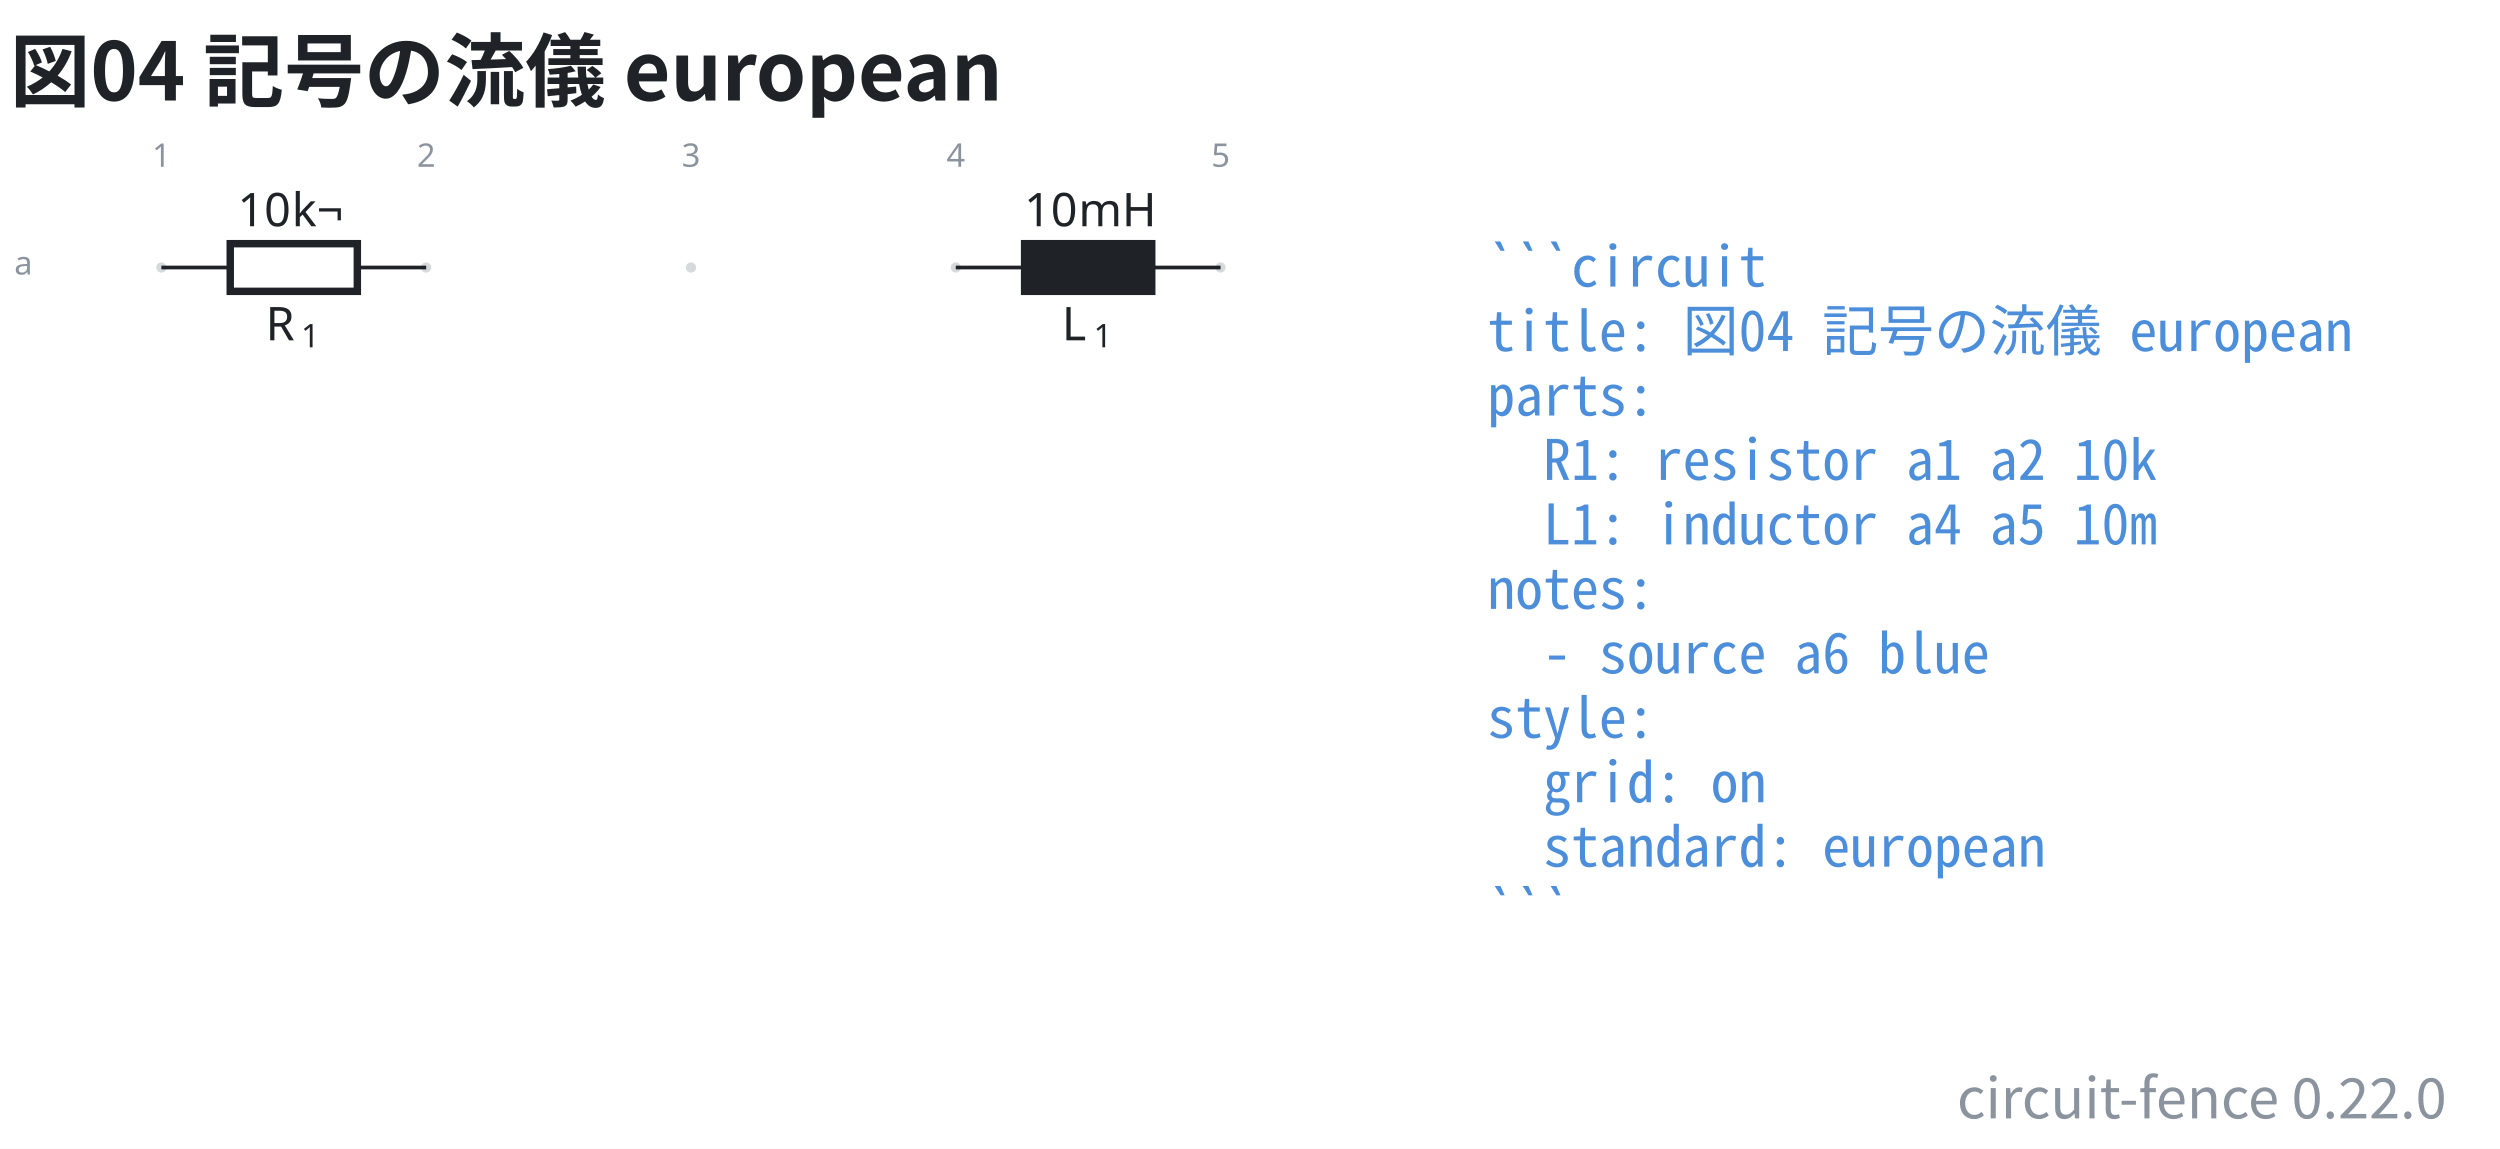
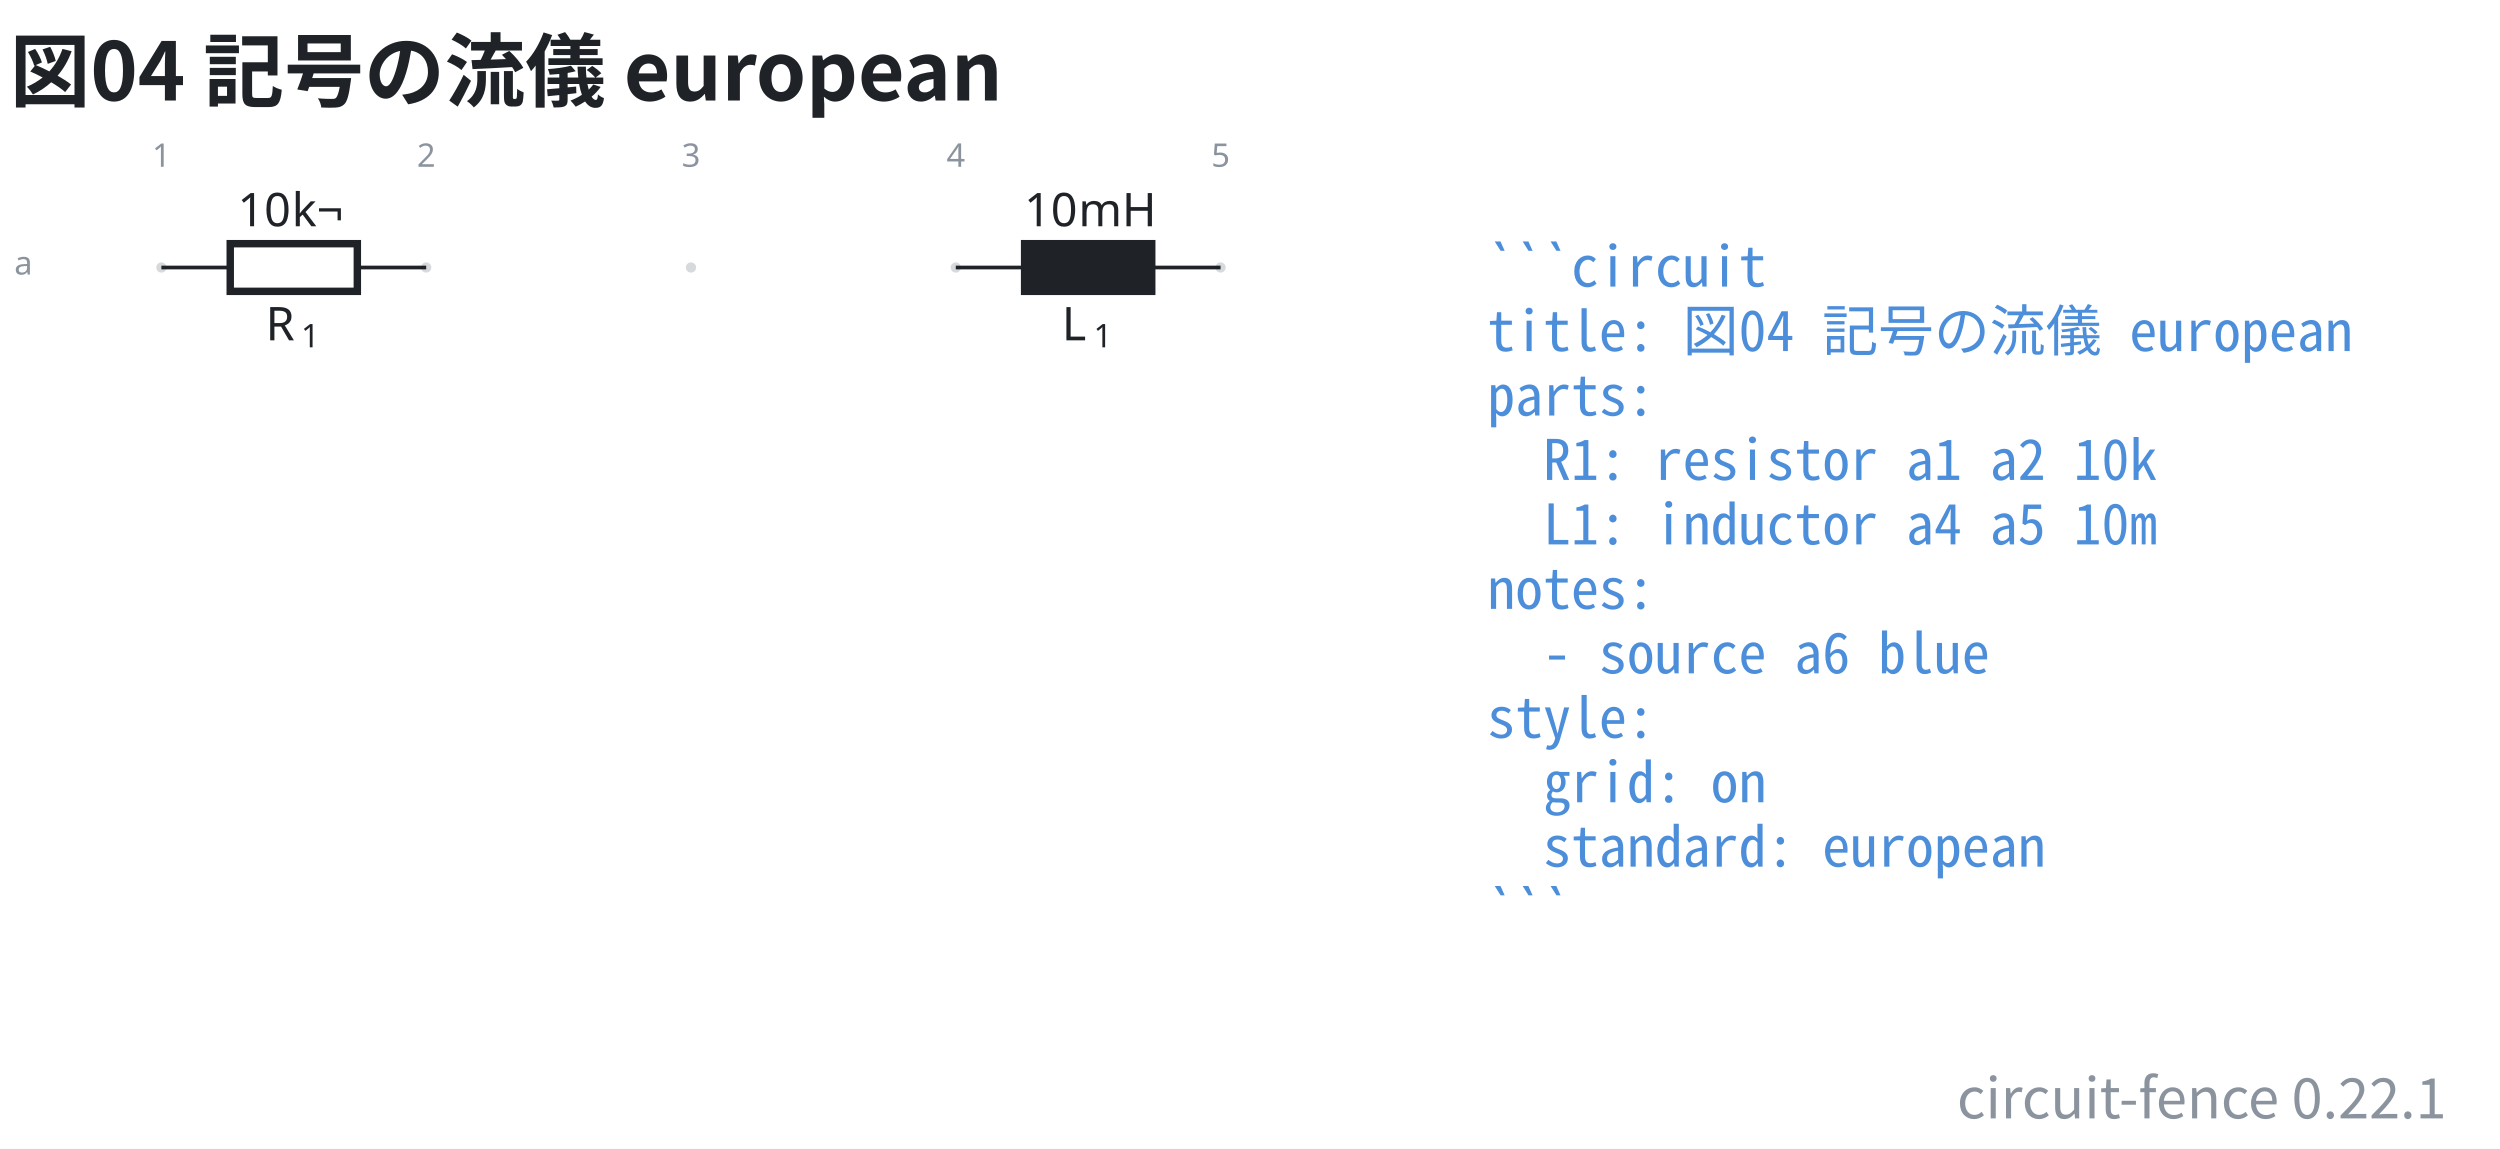
- <svg xmlns="http://www.w3.org/2000/svg" data-figure-paper="#ffffff" data-circuit-fence="0.22.0" fill="#1f2328" width="716.343" height="329.179" viewBox="-72 -72 537.257 246.884">
+ <svg xmlns="http://www.w3.org/2000/svg" data-figure-paper="#ffffff" data-circuit-fence="0.22.1" fill="#1f2328" width="716.343" height="329.179" viewBox="-72 -72 537.257 246.884">
  <rect x="-72" y="-72" width="537.257" height="246.884" fill="#ffffff" />
  <g stroke="#1f2328" stroke-miterlimit="10" stroke-width=".8">
    <path fill="#8b949e" fill-opacity=".35" stroke="none" stroke-opacity=".35" d="M-36.218-14.511a1.1 1.1 0 1 0-2.2 0 1.1 1.1 0 0 0 2.2 0M20.688-14.511a1.1 1.1 0 1 0-2.2 0 1.1 1.1 0 0 0 2.2 0M77.593-14.511a1.1 1.1 0 1 0-2.2 0 1.1 1.1 0 0 0 2.2 0M134.499-14.511a1.1 1.1 0 1 0-2.2 0 1.1 1.1 0 0 0 2.2 0M191.404-14.511a1.1 1.1 0 1 0-2.2 0 1.1 1.1 0 0 0 2.2 0m-1.1 0" />
    <g fill="#8b949e" stroke="#8b949e">
      <text x="-37.318" y="-14.511" fill="#8b949e" stroke="none" font-family="cmr7" font-size="7" transform="translate(-1.993 -21.645)">1</text>
    </g>
    <g fill="#8b949e" stroke="#8b949e">
      <text x="-37.318" y="-14.511" fill="#8b949e" stroke="none" font-family="cmr7" font-size="7" transform="translate(54.912 -21.645)">2</text>
    </g>
    <g fill="#8b949e" stroke="#8b949e">
      <text x="-37.318" y="-14.511" fill="#8b949e" stroke="none" font-family="cmr7" font-size="7" transform="translate(111.818 -21.645)">3</text>
    </g>
    <g fill="#8b949e" stroke="#8b949e">
      <text x="-37.318" y="-14.511" fill="#8b949e" stroke="none" font-family="cmr7" font-size="7" transform="translate(168.723 -21.645)">4</text>
    </g>
    <g fill="#8b949e" stroke="#8b949e">
      <text x="-37.318" y="-14.511" fill="#8b949e" stroke="none" font-family="cmr7" font-size="7" transform="translate(225.629 -21.645)">5</text>
    </g>
    <g fill="#8b949e" stroke="#8b949e">
      <text x="-37.318" y="-14.511" fill="#8b949e" stroke="none" font-family="cmr7" font-size="7" transform="translate(-31.62 1.507)">a</text>
    </g>
    <path fill="none" d="M-37.318-14.511h.4m-.4 0h14.796m27.314 0h14.796m-.4 0h.4" />
    <g stroke-width="1.6">
      <path fill="none" d="M-22.522-19.633H4.792V-9.39h-27.314Z" />
    </g>
    <g stroke="none">
      <text x="-37.318" y="-14.511" font-family="cmmi10" font-size="10" transform="translate(22.413 15.648)">R</text>
      <text x="-29.725" y="-13.011" font-family="cmr7" font-size="7" transform="translate(22.413 15.648)">1</text>
    </g>
    <g stroke="none" font-family="cmr10" font-size="10">
      <text x="-37.318" y="-14.511" transform="translate(16.37 -8.863)">10</text>
      <text x="-25.651" y="-14.511" transform="translate(16.37 -8.863)">k¬</text>
    </g>
    <path fill="none" d="M133.399-14.511h.4m-.4 0h14.795m27.315 0h14.795m-.4 0h.4" />
    <g stroke-width="1.6">
      <path d="M148.194-19.633h27.315V-9.39h-27.315Z" />
    </g>
    <g stroke="none">
      <text x="-37.318" y="-14.511" font-family="cmmi10" font-size="10" transform="translate(193.523 15.648)">L</text>
      <text x="-30.512" y="-13.011" font-family="cmr7" font-size="7" transform="translate(193.523 15.648)">1</text>
    </g>
    <g stroke="none" font-family="cmr10" font-size="10">
      <text x="-37.318" y="-14.511" transform="translate(185.42 -8.863)">10</text>
      <text x="-25.651" y="-14.511" transform="translate(185.42 -8.863)">mH</text>
    </g>
    <g>
      <text x="-37.318" y="-14.511" fill="#4c8eda" stroke="none" font-family="'Noto Sans Mono CJK JP',ui-monospace,'SFMono-Regular',Consolas,'Liberation Mono',monospace" font-size="12" transform="translate(284.927 4.1)" xml:space="preserve">```circuit</text>
    </g>
    <g>
      <text x="-37.318" y="-14.511" fill="#4c8eda" stroke="none" font-family="'Noto Sans Mono CJK JP',ui-monospace,'SFMono-Regular',Consolas,'Liberation Mono',monospace" font-size="12" transform="translate(284.927 17.956)" xml:space="preserve">title: 図04 記号の流儀 european</text>
    </g>
    <g>
      <text x="-37.318" y="-14.511" fill="#4c8eda" stroke="none" font-family="'Noto Sans Mono CJK JP',ui-monospace,'SFMono-Regular',Consolas,'Liberation Mono',monospace" font-size="12" transform="translate(284.927 31.813)" xml:space="preserve">parts:</text>
    </g>
    <g>
      <text x="-37.318" y="-14.511" fill="#4c8eda" stroke="none" font-family="'Noto Sans Mono CJK JP',ui-monospace,'SFMono-Regular',Consolas,'Liberation Mono',monospace" font-size="12" transform="translate(284.927 45.641)" xml:space="preserve">  R1: resistor a1 a2 10k</text>
    </g>
    <g>
      <text x="-37.318" y="-14.511" fill="#4c8eda" stroke="none" font-family="'Noto Sans Mono CJK JP',ui-monospace,'SFMono-Regular',Consolas,'Liberation Mono',monospace" font-size="12" transform="translate(284.927 59.498)" xml:space="preserve">  L1: inductor a4 a5 10m</text>
    </g>
    <g>
      <text x="-37.318" y="-14.511" fill="#4c8eda" stroke="none" font-family="'Noto Sans Mono CJK JP',ui-monospace,'SFMono-Regular',Consolas,'Liberation Mono',monospace" font-size="12" transform="translate(284.927 73.354)" xml:space="preserve">notes:</text>
    </g>
    <g>
      <text x="-37.318" y="-14.511" fill="#4c8eda" stroke="none" font-family="'Noto Sans Mono CJK JP',ui-monospace,'SFMono-Regular',Consolas,'Liberation Mono',monospace" font-size="12" transform="translate(284.927 87.21)" xml:space="preserve">  - source a6 blue</text>
    </g>
    <g>
      <text x="-37.318" y="-14.511" fill="#4c8eda" stroke="none" font-family="'Noto Sans Mono CJK JP',ui-monospace,'SFMono-Regular',Consolas,'Liberation Mono',monospace" font-size="12" transform="translate(284.927 101.067)" xml:space="preserve">style:</text>
    </g>
    <g>
      <text x="-37.318" y="-14.511" fill="#4c8eda" stroke="none" font-family="'Noto Sans Mono CJK JP',ui-monospace,'SFMono-Regular',Consolas,'Liberation Mono',monospace" font-size="12" transform="translate(284.927 114.924)" xml:space="preserve">  grid: on</text>
    </g>
    <g>
      <text x="-37.318" y="-14.511" fill="#4c8eda" stroke="none" font-family="'Noto Sans Mono CJK JP',ui-monospace,'SFMono-Regular',Consolas,'Liberation Mono',monospace" font-size="12" transform="translate(284.927 128.751)" xml:space="preserve">  standard: european</text>
    </g>
    <g>
      <text x="-37.318" y="-14.511" fill="#4c8eda" stroke="none" font-family="'Noto Sans Mono CJK JP',ui-monospace,'SFMono-Regular',Consolas,'Liberation Mono',monospace" font-size="12" transform="translate(284.927 142.608)" xml:space="preserve">```</text>
    </g>
    <g>
      <text x="-37.318" y="-14.511" fill="#1f2328" stroke="none" font-family="'Noto Sans CJK JP','Noto Sans JP','Hiragino Sans','Yu Gothic',sans-serif" font-size="17.28" transform="translate(-32.552 -35.889)" font-weight="bold">図04 記号の流儀 european</text>
    </g>
    <g>
-       <text x="-37.318" y="-14.511" fill="#8b949e" stroke="none" font-family="'Noto Sans CJK JP','Noto Sans JP','Hiragino Sans','Yu Gothic',sans-serif" font-size="12" transform="translate(491.097 182.853)" text-anchor="end">circuit-fence 0.22.0</text>
+       <text x="-37.318" y="-14.511" fill="#8b949e" stroke="none" font-family="'Noto Sans CJK JP','Noto Sans JP','Hiragino Sans','Yu Gothic',sans-serif" font-size="12" transform="translate(491.097 182.853)" text-anchor="end">circuit-fence 0.22.1</text>
    </g>
  </g>
</svg>
